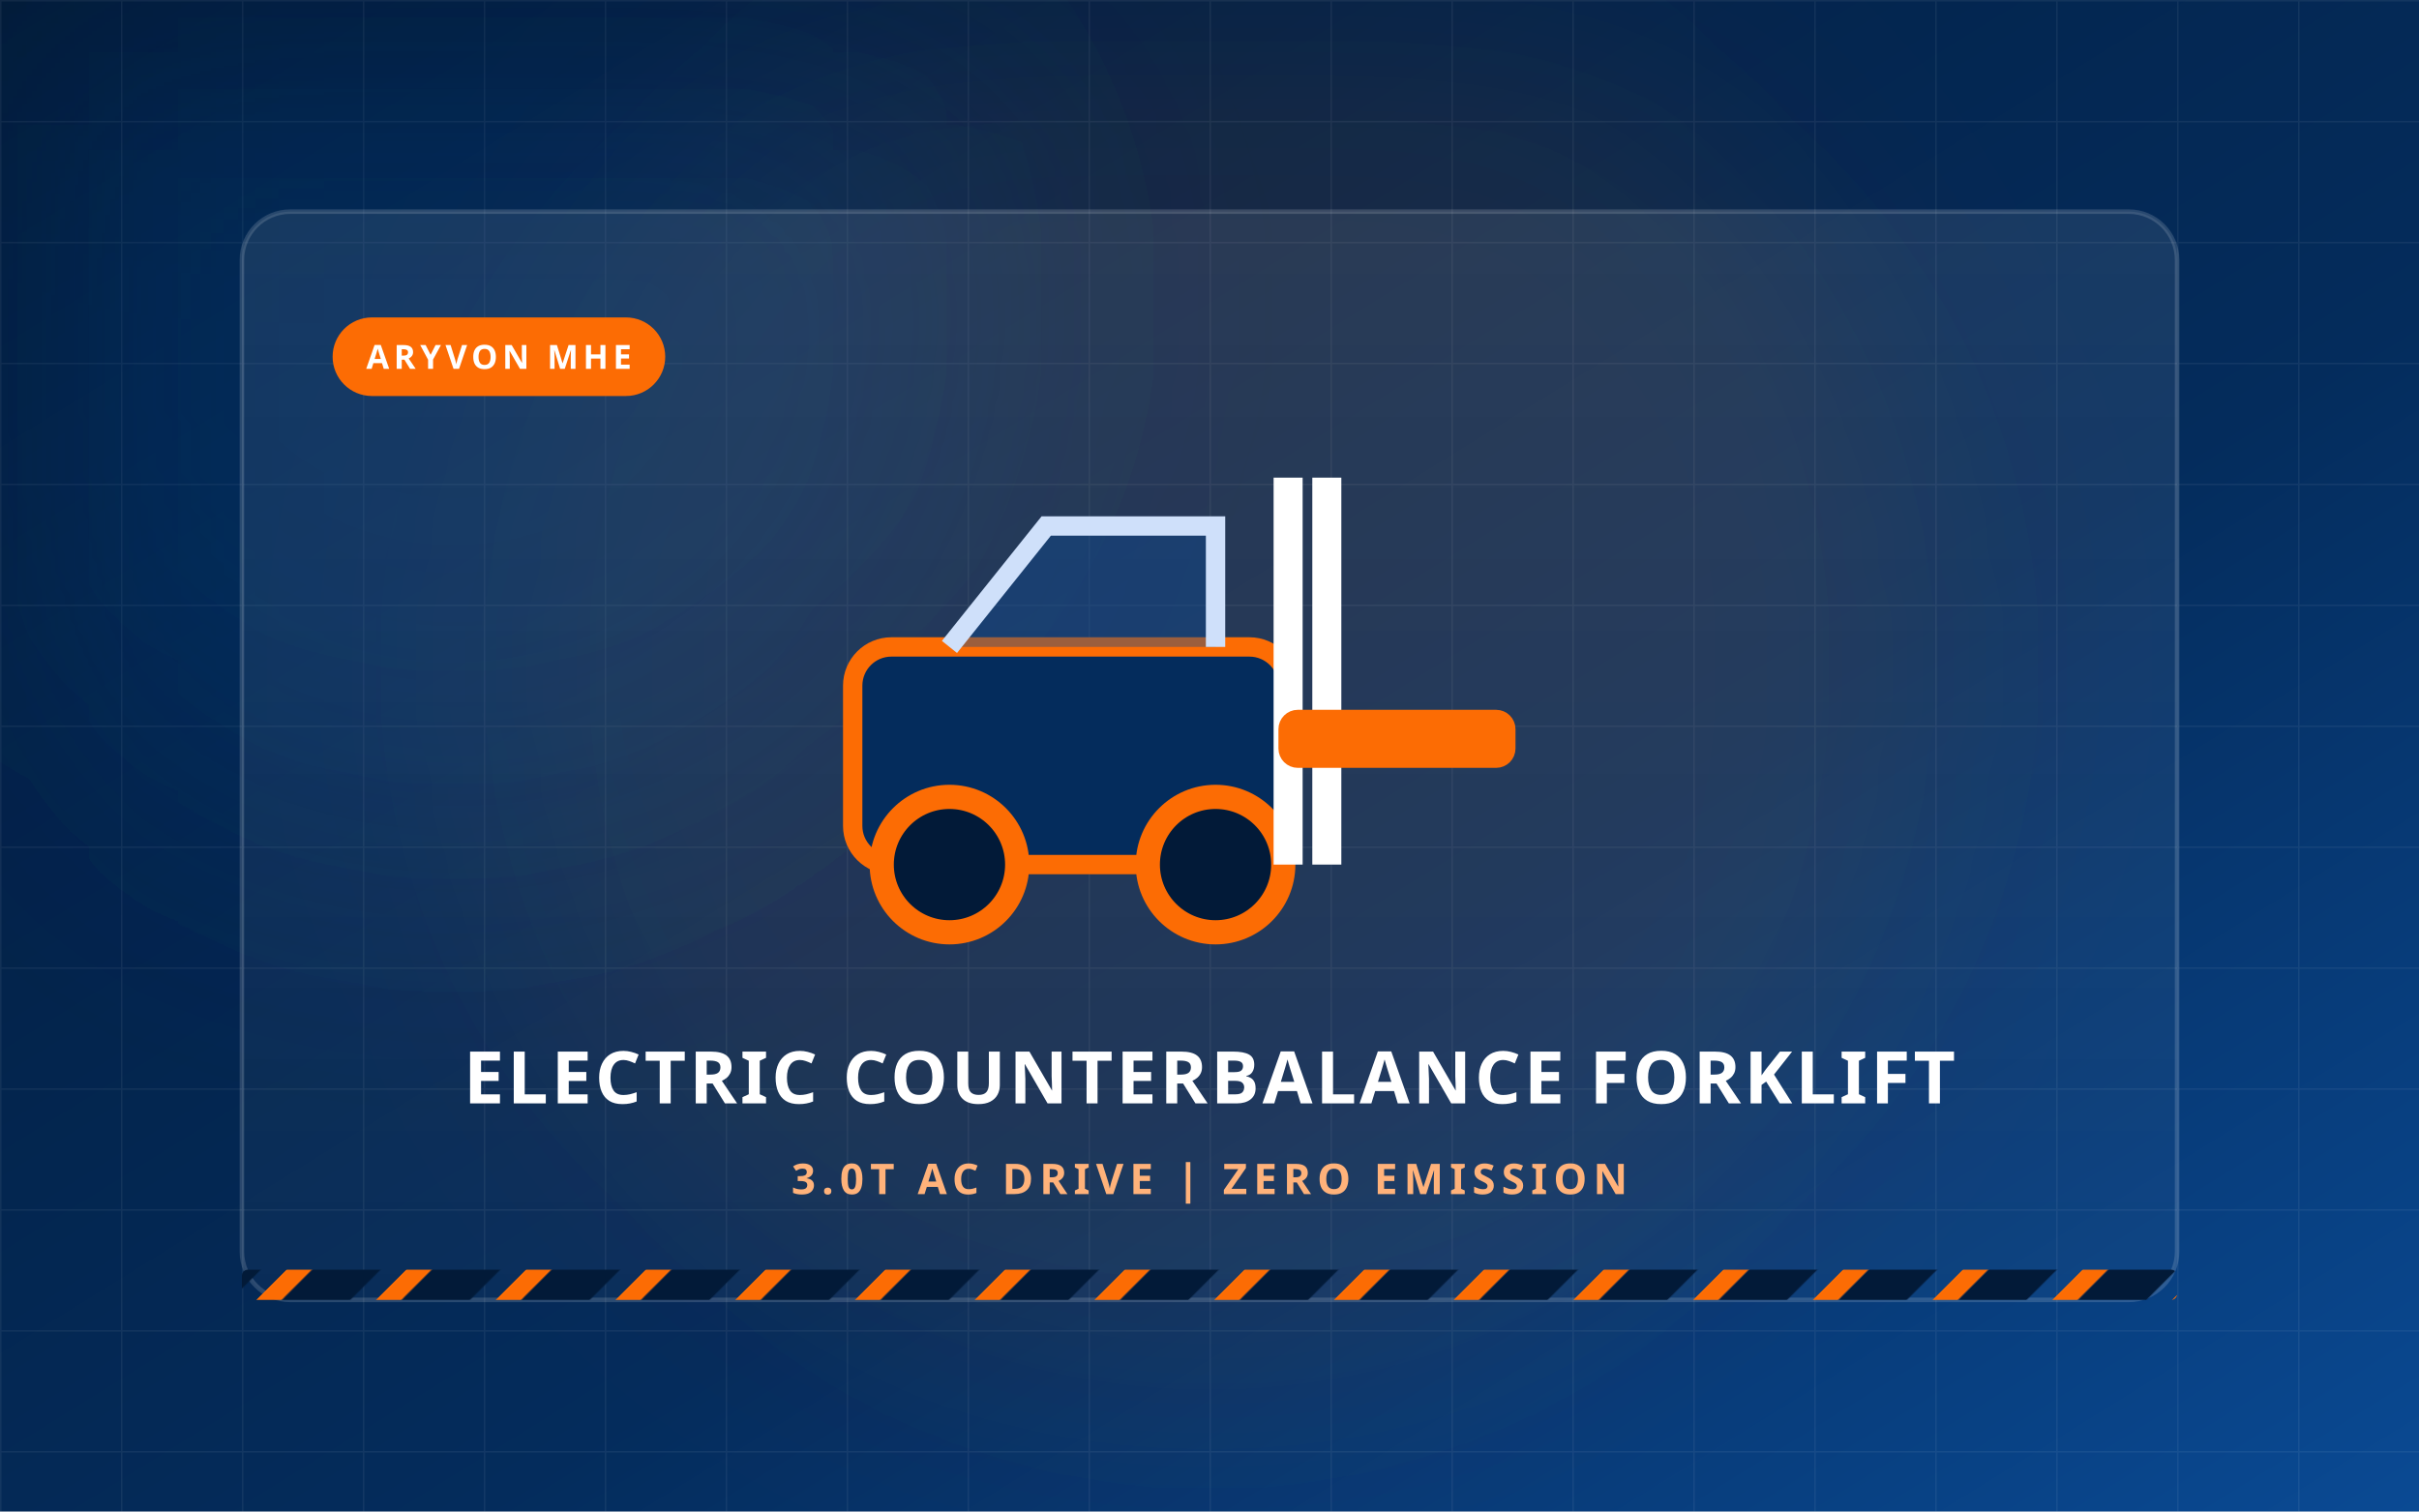
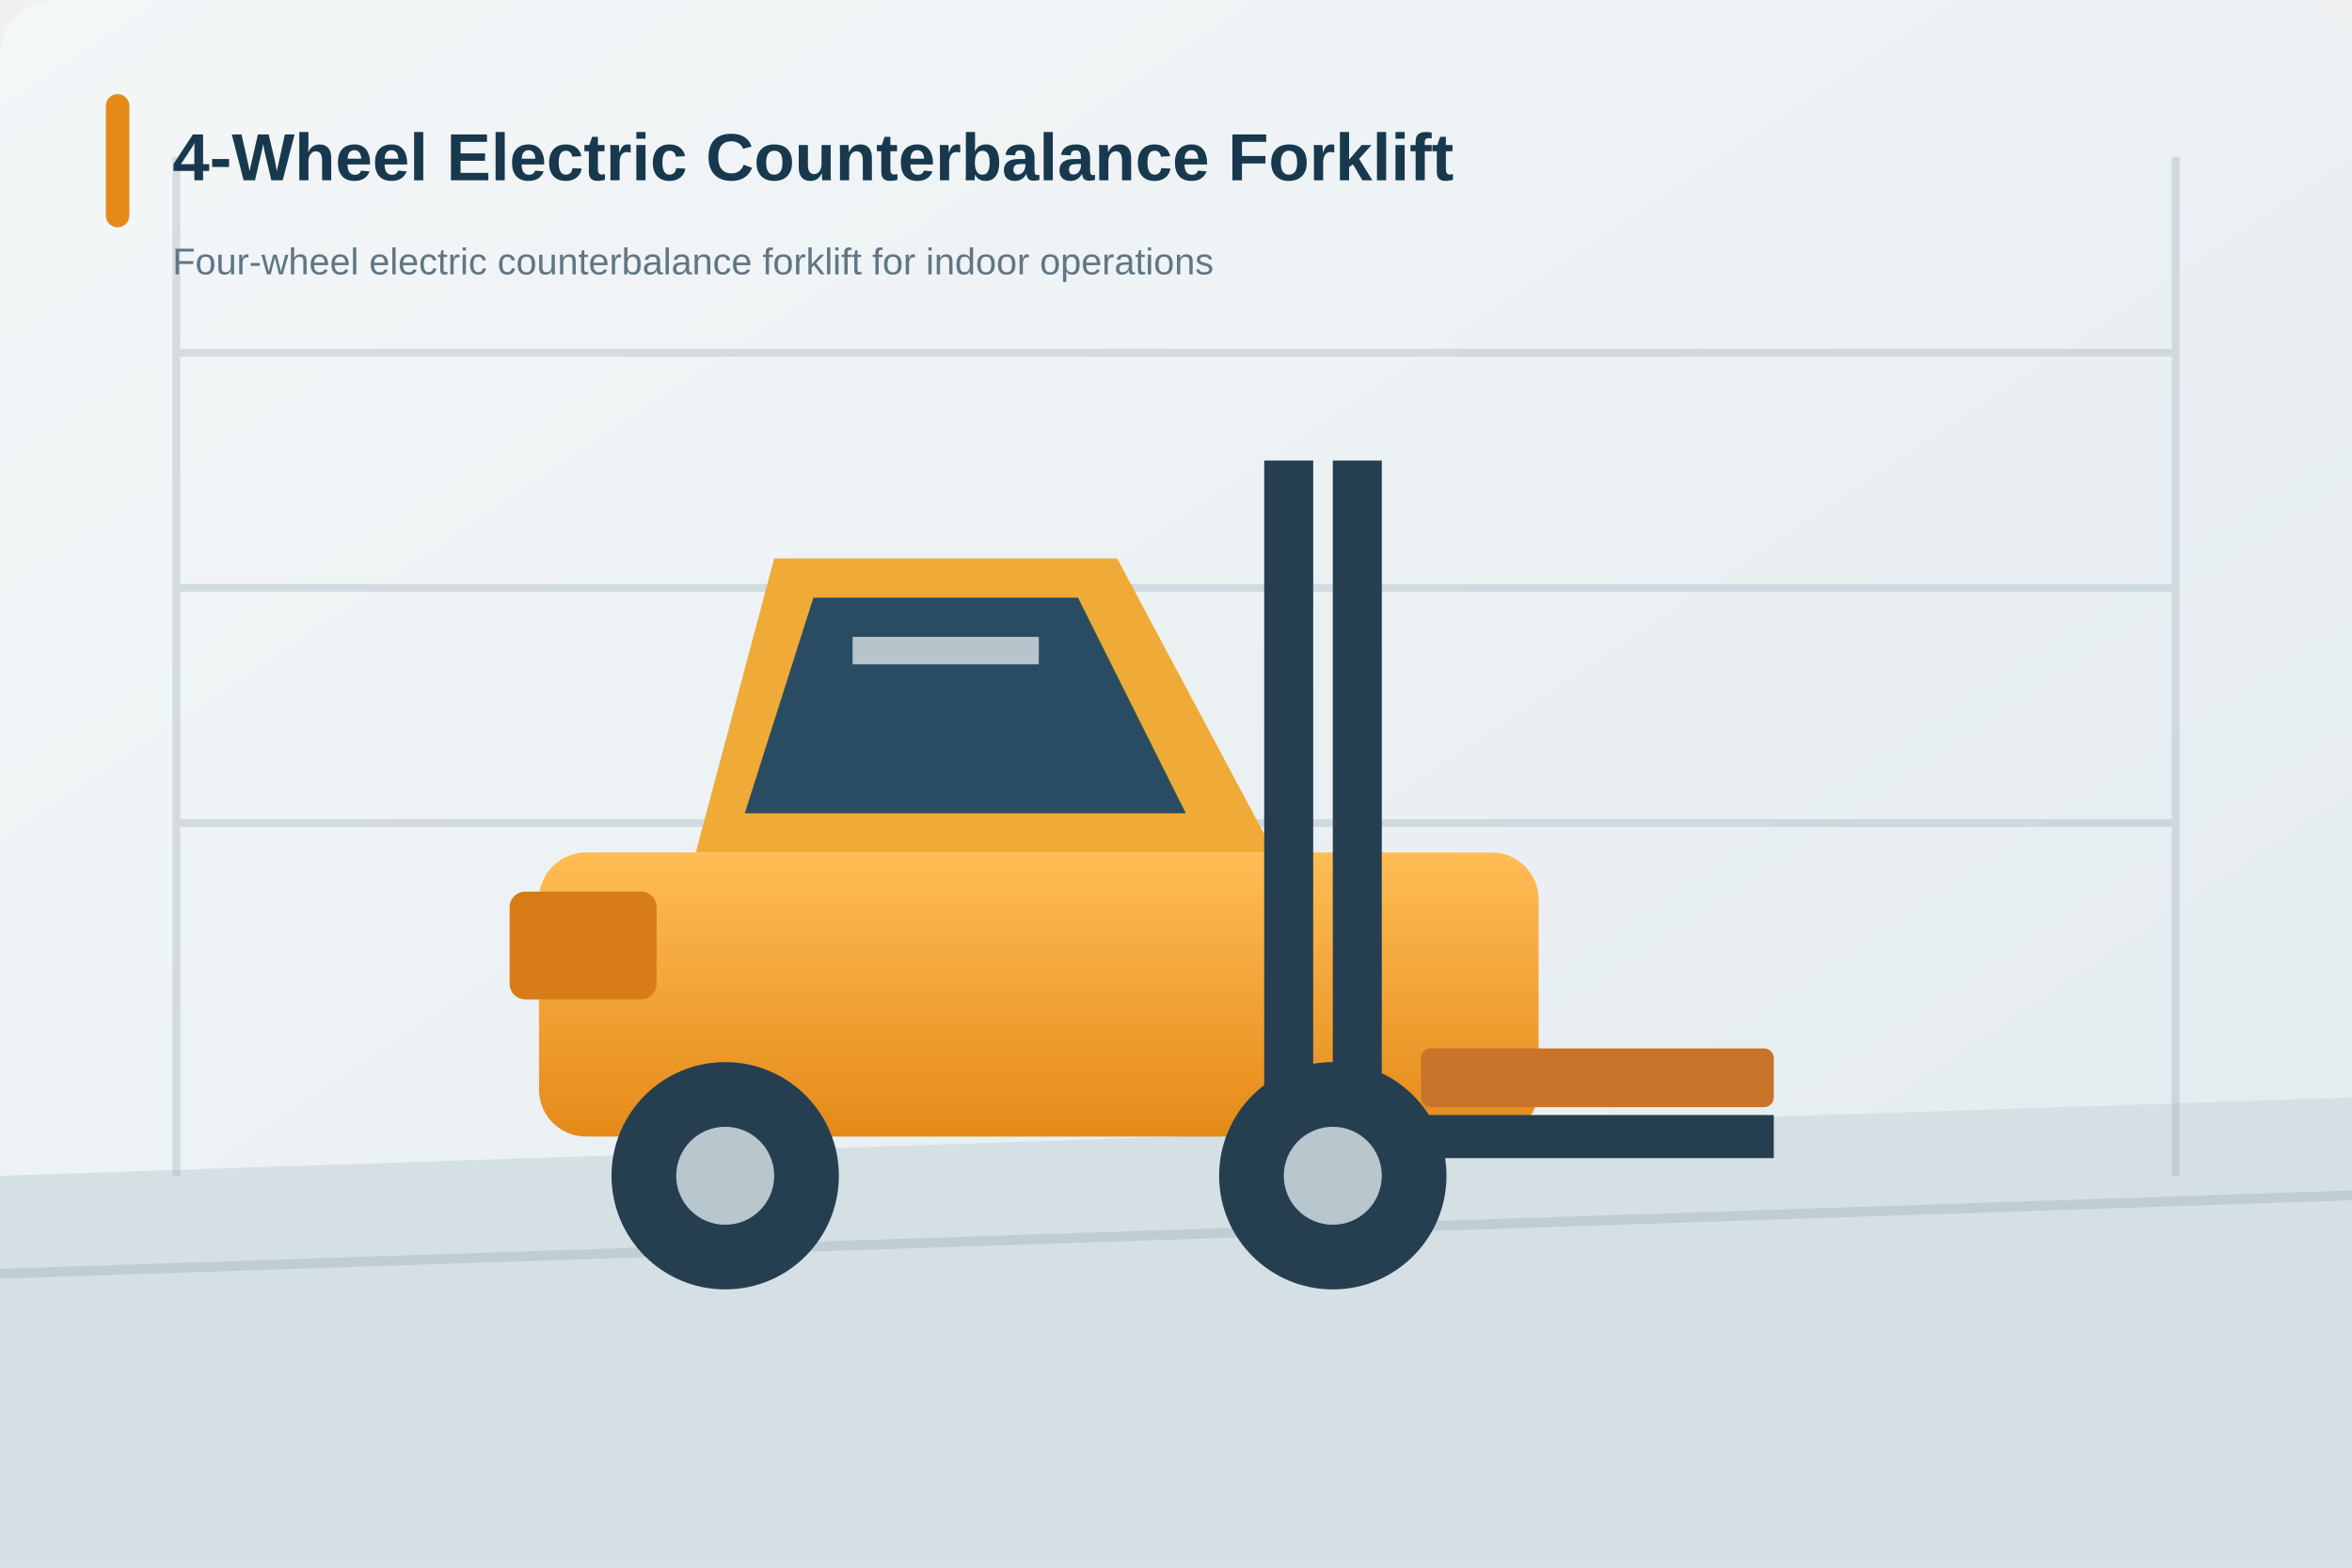
- <svg xmlns="http://www.w3.org/2000/svg" viewBox="0 0 800 500" width="800" height="500">
+ <svg xmlns="http://www.w3.org/2000/svg" viewBox="0 0 1200 800" role="img" aria-labelledby="title desc">
  <defs>
-     <linearGradient id="bgGrad" x1="0%" y1="0%" x2="100%" y2="100%">
-       <stop offset="0%" stop-color="#021a38" />
-       <stop offset="60%" stop-color="#042c5c" />
-       <stop offset="100%" stop-color="#0a4a94" />
+     <linearGradient id="bg" x1="0" y1="0" x2="1" y2="1">
+       <stop stop-color="#f4f7f8" />
+       <stop offset="1" stop-color="#e2eaee" />
    </linearGradient>
-     <linearGradient id="cardGrad" x1="0%" y1="0%" x2="0%" y2="100%">
-       <stop offset="0%" stop-color="rgba(255,255,255,0.08)" />
-       <stop offset="100%" stop-color="rgba(255,255,255,0.02)" />
+     <linearGradient id="orange" x1="0" y1="0" x2="0" y2="1">
+       <stop stop-color="#ffbd55" />
+       <stop offset="1" stop-color="#e58a19" />
    </linearGradient>
-     <pattern id="gridPat" width="40" height="40" patternUnits="userSpaceOnUse">
-       <path d="M 40 0 L 0 0 0 40" fill="none" stroke="rgba(255,255,255,0.06)" stroke-width="1" />
-     </pattern>
-     <pattern id="stripePat" width="28" height="28" patternTransform="rotate(45 0 0)" patternUnits="userSpaceOnUse">
-       <line x1="0" y1="0" x2="0" y2="28" stroke="#fc6c04" stroke-width="12" />
-       <line x1="14" y1="0" x2="14" y2="28" stroke="#021a38" stroke-width="16" />
-     </pattern>
  </defs>
-   <rect width="800" height="500" fill="url(#bgGrad)" />
-   <rect width="800" height="500" fill="url(#gridPat)" />
-   <circle cx="400" cy="220" r="240" fill="rgba(252, 108, 4, 0.08)" filter="blur(40px)" />
-   <circle cx="150" cy="100" r="180" fill="rgba(10, 74, 148, 0.25)" filter="blur(50px)" />
-   <rect x="80" y="70" width="640" height="360" rx="16" fill="url(#cardGrad)" stroke="rgba(255,255,255,0.15)" stroke-width="1.5" />
-   <g transform="translate(110, 105)">
-     <rect x="0" y="0" width="110" height="26" rx="13" fill="#fc6c04" />
-     <text x="55" y="17" fill="#ffffff" font-family="'Outfit', 'Segoe UI', sans-serif" font-size="11" font-weight="800" letter-spacing="1.5" text-anchor="middle">ARYVON MHE</text>
+   <rect width="1200" height="800" rx="28" fill="url(#bg)" />
+   <path d="M0 600 L1200 560 V800 H0Z" fill="#d5e0e5" />
+   <path d="M0 650 L1200 610" stroke="#c0cdd4" stroke-width="5" />
+   <g opacity=".35" stroke="#9eb0ba" stroke-width="4">
+     <path d="M90 80V600M1110 80V600M90 180H1110M90 300H1110M90 420H1110" />
  </g>
-   <g transform="translate(250, 150) scale(1.6)" stroke="#fc6c04" stroke-width="4" fill="none">
-     <rect x="20" y="40" width="90" height="45" rx="8" fill="#042c5c" stroke="#fc6c04" />
-     <path d="M40 40 L60 15 L95 15 L95 40" stroke="#cfe0fa" stroke-width="4" fill="rgba(10, 74, 148, 0.4)" />
-     <circle cx="40" cy="85" r="14" fill="#021a38" stroke="#fc6c04" stroke-width="5" />
-     <circle cx="95" cy="85" r="14" fill="#021a38" stroke="#fc6c04" stroke-width="5" />
-     <line x1="110" y1="5" x2="110" y2="85" stroke="#ffffff" stroke-width="6" />
-     <line x1="118" y1="5" x2="118" y2="85" stroke="#ffffff" stroke-width="6" />
-     <rect x="110" y="55" width="45" height="8" rx="2" fill="#fc6c04" />
+   <g transform="translate(145 155)">
+     <rect x="130" y="280" width="510" height="145" rx="24" fill="url(#orange)" />
+     <path d="M210 280L250 130H425L505 280Z" fill="#efaa37" />
+     <path d="M270 150H405L460 260H235Z" fill="#294c62" />
+     <rect x="500" y="80" width="25" height="360" fill="#263f50" />
+     <rect x="535" y="80" width="25" height="360" fill="#263f50" />
+     <path d="M535 425H760" stroke="#263f50" stroke-width="22" />
+     <rect x="580" y="380" width="180" height="30" rx="5" fill="#c8752b" />
+     <circle cx="225" cy="445" r="58" fill="#263f50" />
+     <circle cx="225" cy="445" r="25" fill="#b8c7ce" />
+     <circle cx="535" cy="445" r="58" fill="#263f50" />
+     <circle cx="535" cy="445" r="25" fill="#b8c7ce" />
+     <rect x="115" y="300" width="75" height="55" rx="8" fill="#d77c16" />
+     <rect x="290" y="170" width="95" height="14" fill="#f4f7f8" opacity=".7" />
  </g>
-   <rect x="80" y="420" width="640" height="10" rx="2" fill="url(#stripePat)" />
-   <text x="400" y="365" fill="#ffffff" font-family="'Outfit', 'Segoe UI', sans-serif" font-size="24" font-weight="800" letter-spacing="1" text-anchor="middle">ELECTRIC COUNTERBALANCE FORKLIFT</text>
-   <text x="400" y="395" fill="#ffb27a" font-family="'Segoe UI', sans-serif" font-size="14" font-weight="600" letter-spacing="2" text-anchor="middle">3.0T AC DRIVE | ZERO EMISSION</text>
+   <rect x="54" y="48" width="12" height="68" rx="6" fill="#e58a19" />
+   <text x="88" y="92" font-family="Arial,Helvetica,sans-serif" font-size="34" font-weight="700" fill="#18384d">4-Wheel Electric Counterbalance Forklift</text>
+   <text x="88" y="140" font-family="Arial,Helvetica,sans-serif" font-size="19" fill="#607684">Four-wheel electric counterbalance forklift for indoor operations</text>
</svg>
